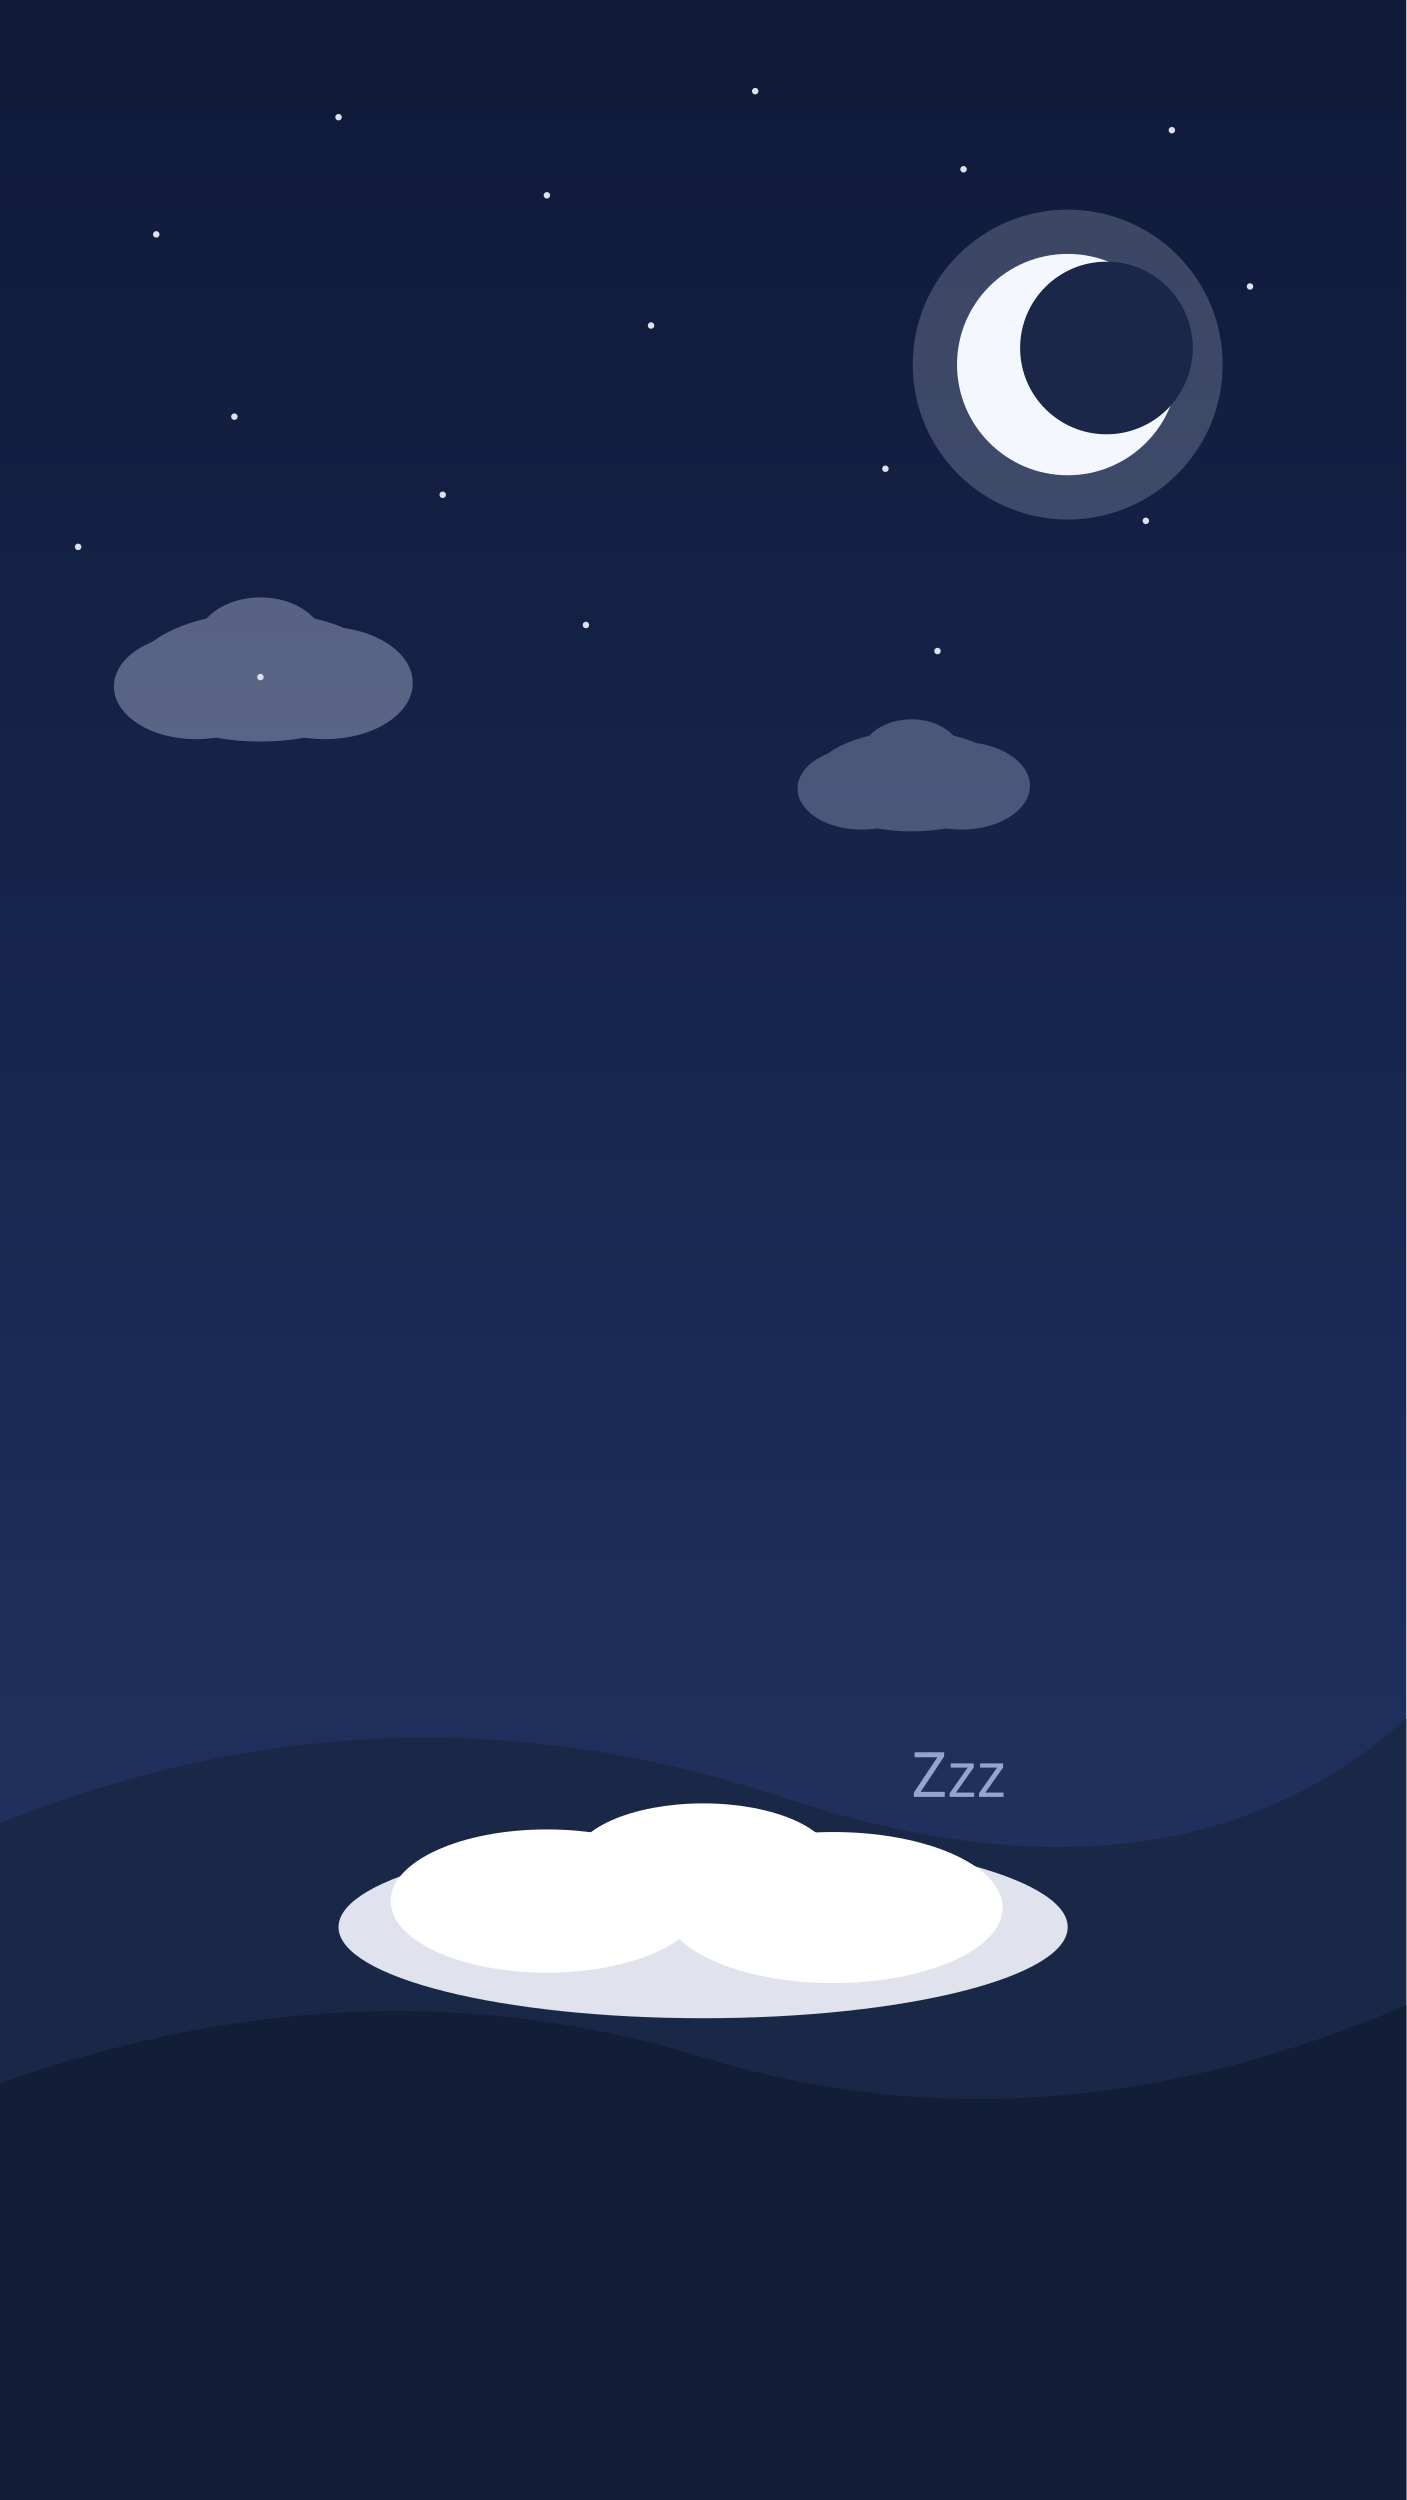
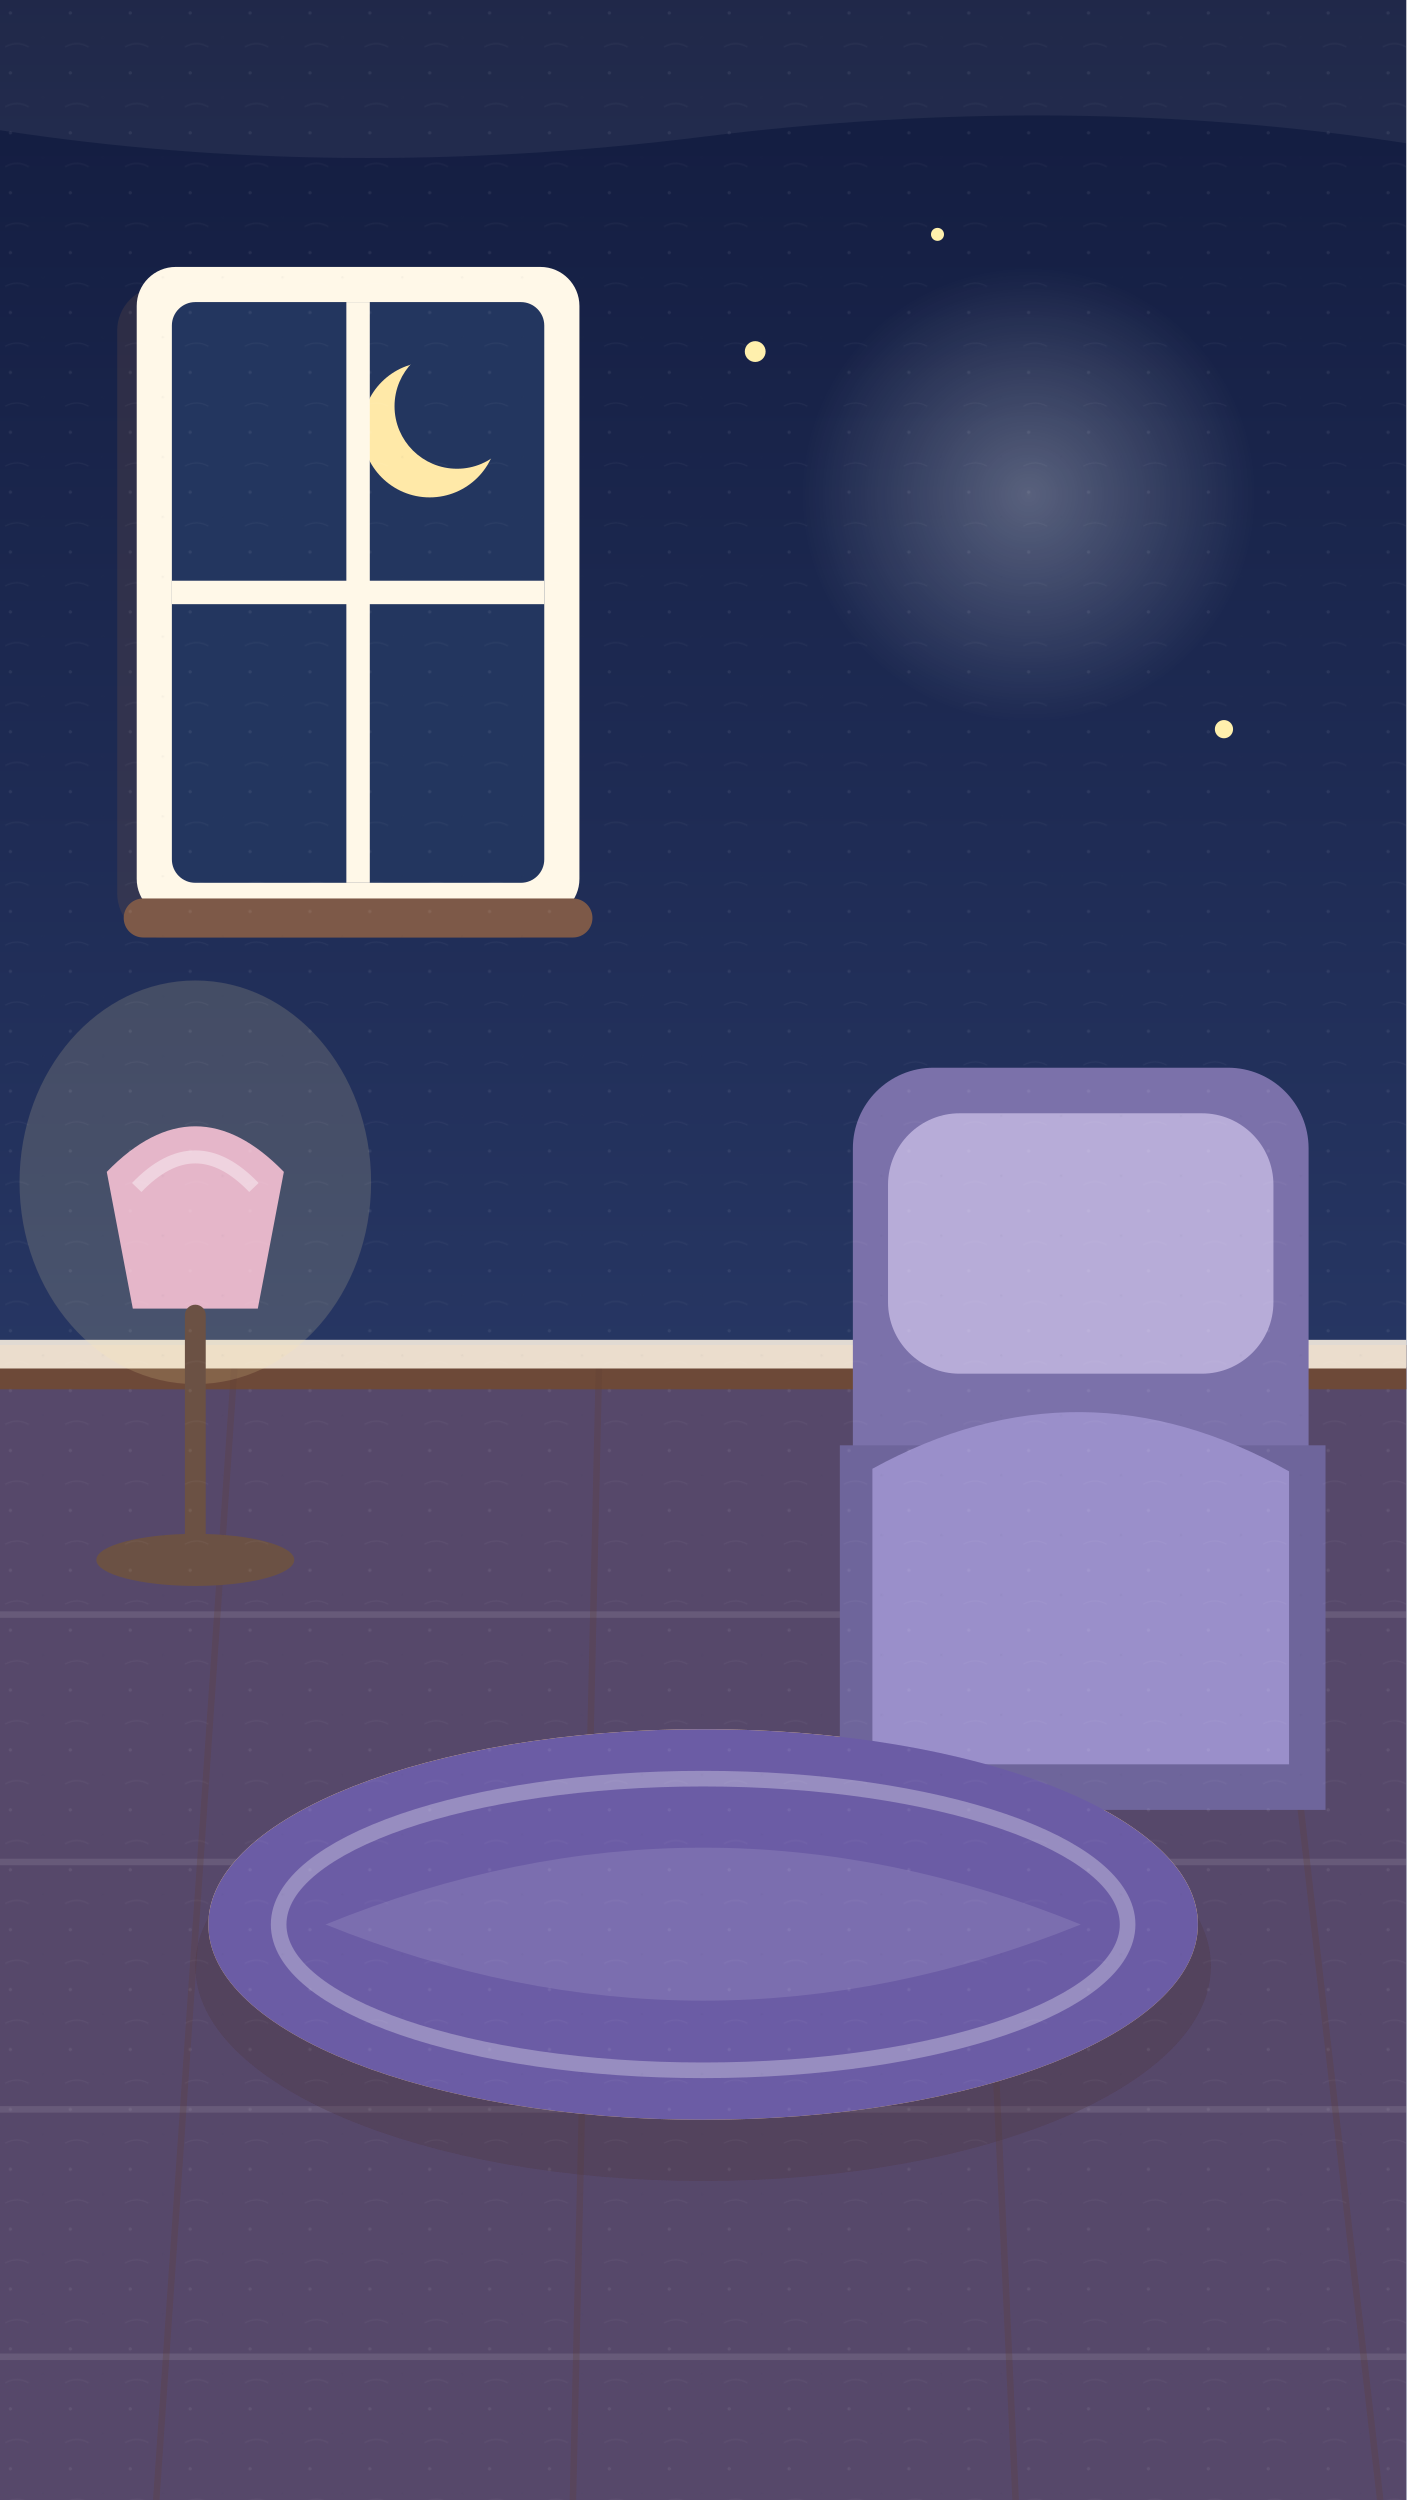
<svg xmlns="http://www.w3.org/2000/svg" width="1080" height="1920" viewBox="0 0 1080 1920">
  <defs>
-     <linearGradient id="sn" x1="0" y1="0" x2="0" y2="1">
-       <stop offset="0%" stop-color="#0F1A38" />
-       <stop offset="55%" stop-color="#1A2A55" />
-       <stop offset="100%" stop-color="#2A3A68" />
+     <linearGradient id="sleepy_night_sky" x1="0" y1="0" x2="0" y2="1">
+       <stop offset="0" stop-color="#121B3E" />
+       <stop offset="1" stop-color="#384D82" />
    </linearGradient>
+     <linearGradient id="sleepy_night_shine" x1="0" y1="0" x2="1" y2="1">
+       <stop offset="0" stop-color="#FFFFFF" stop-opacity=".45" />
+       <stop offset=".55" stop-color="#FFFFFF" stop-opacity=".05" />
+       <stop offset="1" stop-color="#1E2440" stop-opacity=".12" />
+     </linearGradient>
+     <radialGradient id="sleepy_night_glow">
+       <stop offset="0" stop-color="#FFFFFF" stop-opacity=".72" />
+       <stop offset="1" stop-color="#FFFFFF" stop-opacity="0" />
+     </radialGradient>
+     <pattern id="sleepy_night_grain" width="46" height="46" patternUnits="userSpaceOnUse">
+       <circle cx="8" cy="10" r="1.3" fill="#FFFFFF" opacity=".12" />
+       <circle cx="33" cy="29" r="1" fill="#24304A" opacity=".06" />
+       <path d="M4 36 Q13 31 22 36" fill="none" stroke="#FFFFFF" stroke-width="1" opacity=".07" />
+     </pattern>
  </defs>
-   <rect width="1080" height="1920" fill="url(#sn)" />
-   <circle cx="120" cy="180" r="2.5" fill="#F5F7FF" opacity="0.9" />
-   <circle cx="260" cy="90" r="2.5" fill="#F5F7FF" opacity="0.9" />
-   <circle cx="420" cy="150" r="2.5" fill="#F5F7FF" opacity="0.9" />
-   <circle cx="580" cy="70" r="2.5" fill="#F5F7FF" opacity="0.9" />
-   <circle cx="740" cy="130" r="2.5" fill="#F5F7FF" opacity="0.9" />
-   <circle cx="900" cy="100" r="2.5" fill="#F5F7FF" opacity="0.9" />
-   <circle cx="180" cy="320" r="2.5" fill="#F5F7FF" opacity="0.9" />
-   <circle cx="500" cy="250" r="2.5" fill="#F5F7FF" opacity="0.9" />
-   <circle cx="820" cy="280" r="2.5" fill="#F5F7FF" opacity="0.9" />
-   <circle cx="960" cy="220" r="2.5" fill="#F5F7FF" opacity="0.9" />
-   <circle cx="60" cy="420" r="2.5" fill="#F5F7FF" opacity="0.9" />
-   <circle cx="340" cy="380" r="2.5" fill="#F5F7FF" opacity="0.9" />
-   <circle cx="680" cy="360" r="2.5" fill="#F5F7FF" opacity="0.9" />
-   <circle cx="880" cy="400" r="2.5" fill="#F5F7FF" opacity="0.9" />
-   <circle cx="200" cy="520" r="2.5" fill="#F5F7FF" opacity="0.9" />
-   <circle cx="450" cy="480" r="2.5" fill="#F5F7FF" opacity="0.9" />
-   <circle cx="720" cy="500" r="2.5" fill="#F5F7FF" opacity="0.9" />
-   <circle cx="820.0" cy="280.0" r="119" fill="#E8F0FF" opacity="0.2" />
-   <circle cx="820.0" cy="280.0" r="85.0" fill="#F5F7FF" />
-   <circle cx="849.75" cy="267.25" r="66.3" fill="#1A2748" />
-   <g opacity="0.35">
-     <ellipse cx="200.0" cy="520.0" rx="99" ry="49.5" fill="#D8E0F8" />
-     <ellipse cx="150.5" cy="527.2" rx="63" ry="40.5" fill="#D8E0F8" />
-     <ellipse cx="249.5" cy="524.5" rx="67.5" ry="43.2" fill="#D8E0F8" />
-     <ellipse cx="200.0" cy="494.8" rx="49.5" ry="36.0" fill="#D8E0F8" />
+   <rect width="1080" height="1920" fill="url(#sleepy_night_sky)" />
+   <rect y="1050" width="1080" height="870" fill="#56486A" />
+   <path d="M0 1050 H1080" stroke="#6D4938" stroke-width="34" />
+   <path d="M0 1240 H1080 M0 1430 H1080 M0 1620 H1080 M0 1810 H1080" stroke="#FFFFFF" stroke-width="5" opacity=".1" />
+   <path d="M180 1050 L120 1920 M460 1050 L440 1920 M740 1050 L780 1920 M960 1050 L1060 1920" stroke="#5E3D31" stroke-width="5" opacity=".26" />
+   <path d="M0 1040 H1080" stroke="#FFF4E4" stroke-width="22" opacity=".86" />
+   <ellipse cx="540" cy="1510" rx="390" ry="165" fill="#4D3540" opacity=".18" />
+   <ellipse cx="540" cy="1478" rx="380" ry="150" fill="#FFD37A" />
+   <ellipse cx="540" cy="1478" rx="326" ry="112" fill="none" stroke="#FFFFFF" stroke-width="12" opacity=".3" />
+   <path d="M250 1478 Q540 1360 830 1478 Q540 1595 250 1478Z" fill="#FFFFFF" opacity=".11" />
+   <g>
+     <rect x="90" y="220" width="340" height="500" rx="34" fill="#6E5045" opacity=".25" />
+     <rect x="105" y="205" width="340" height="500" rx="30" fill="#FFF8E8" />
+     <rect x="132" y="232" width="286" height="446" rx="18" fill="#23365F" />
+     <circle cx="330" cy="330" r="52" fill="#FFE9A8" />
+     <circle cx="351" cy="312" r="48" fill="#23365F" />
+     <path d="M275 232 V678 M132 455 H418" stroke="#FFF8E8" stroke-width="18" />
+     <path d="M110 705 H440" stroke="#7D5948" stroke-width="30" stroke-linecap="round" />
  </g>
-   <g opacity="0.28">
-     <ellipse cx="700.0" cy="600.0" rx="77.0" ry="38.5" fill="#D8E0F8" />
-     <ellipse cx="661.5" cy="605.6" rx="49.0" ry="31.5" fill="#D8E0F8" />
-     <ellipse cx="738.5" cy="603.5" rx="52.5" ry="33.6" fill="#D8E0F8" />
-     <ellipse cx="700.0" cy="580.4" rx="38.5" ry="28.0" fill="#D8E0F8" />
+   <circle cx="790" cy="380" r="175" fill="url(#sleepy_night_glow)" opacity=".38" />
+   <g>
+     <rect x="655" y="820" width="350" height="510" rx="62" fill="#7B71AA" />
+     <rect x="682" y="855" width="296" height="200" rx="55" fill="#B7ACD8" />
+     <path d="M645 1110 H1018 V1390 H645Z" fill="#6E659B" />
+     <path d="M670 1128 Q830 1040 990 1130 V1355 H670Z" fill="#9A8FCA" />
  </g>
-   <path d="M0 1400 Q300 1280 600 1380 T1080 1320 L1080 1920 L0 1920 Z" fill="#1A2848" opacity="1.0" />
-   <path d="M0 1600 Q280 1500 540 1580 T1080 1540 L1080 1920 L0 1920 Z" fill="#121E38" opacity="1.0" />
-   <ellipse cx="540" cy="1480" rx="280" ry="70" fill="#F5F7FF" opacity="0.9" />
-   <ellipse cx="420" cy="1460" rx="120" ry="55" fill="#FFFFFF" />
-   <ellipse cx="640" cy="1465" rx="130" ry="58" fill="#FFFFFF" />
-   <ellipse cx="540" cy="1430" rx="100" ry="45" fill="#FFFFFF" />
-   <text x="700" y="1380" font-size="48" fill="#C8D4FF" opacity="0.7" font-family="sans-serif">Zzz</text>
+   <ellipse cx="540" cy="1510" rx="390" ry="165" fill="#4D3540" opacity=".18" />
+   <ellipse cx="540" cy="1478" rx="380" ry="150" fill="#6B5CA5" />
+   <ellipse cx="540" cy="1478" rx="326" ry="112" fill="none" stroke="#FFFFFF" stroke-width="12" opacity=".3" />
+   <path d="M250 1478 Q540 1360 830 1478 Q540 1595 250 1478Z" fill="#FFFFFF" opacity=".11" />
+   <g transform="translate(150.0 900.0)">
+     <ellipse cx="0" cy="8" rx="135" ry="155" fill="#FFE9A5" opacity=".16" />
+     <path d="M-68 0 Q0-70 68 0 L48 105 H-48Z" fill="#E5B6C9" />
+     <path d="M-45 12 Q0-35 45 12" fill="none" stroke="#FFFFFF" stroke-width="10" opacity=".4" />
+     <rect x="-8" y="102" width="16" height="190" rx="8" fill="#6B5144" />
+     <ellipse cy="298" rx="76" ry="20" fill="#6B5144" />
+   </g>
+   <g fill="#FFF0AD">
+     <circle cx="580" cy="270" r="8" />
+     <circle cx="720" cy="180" r="5" />
+     <circle cx="940" cy="560" r="7" />
+   </g>
+   <rect width="1080" height="1920" fill="url(#sleepy_night_grain)" opacity=".55" />
+   <path d="M0 0 H1080 V110 Q820 70 540 105 T0 100 Z" fill="#FFFFFF" opacity=".06" />
</svg>
